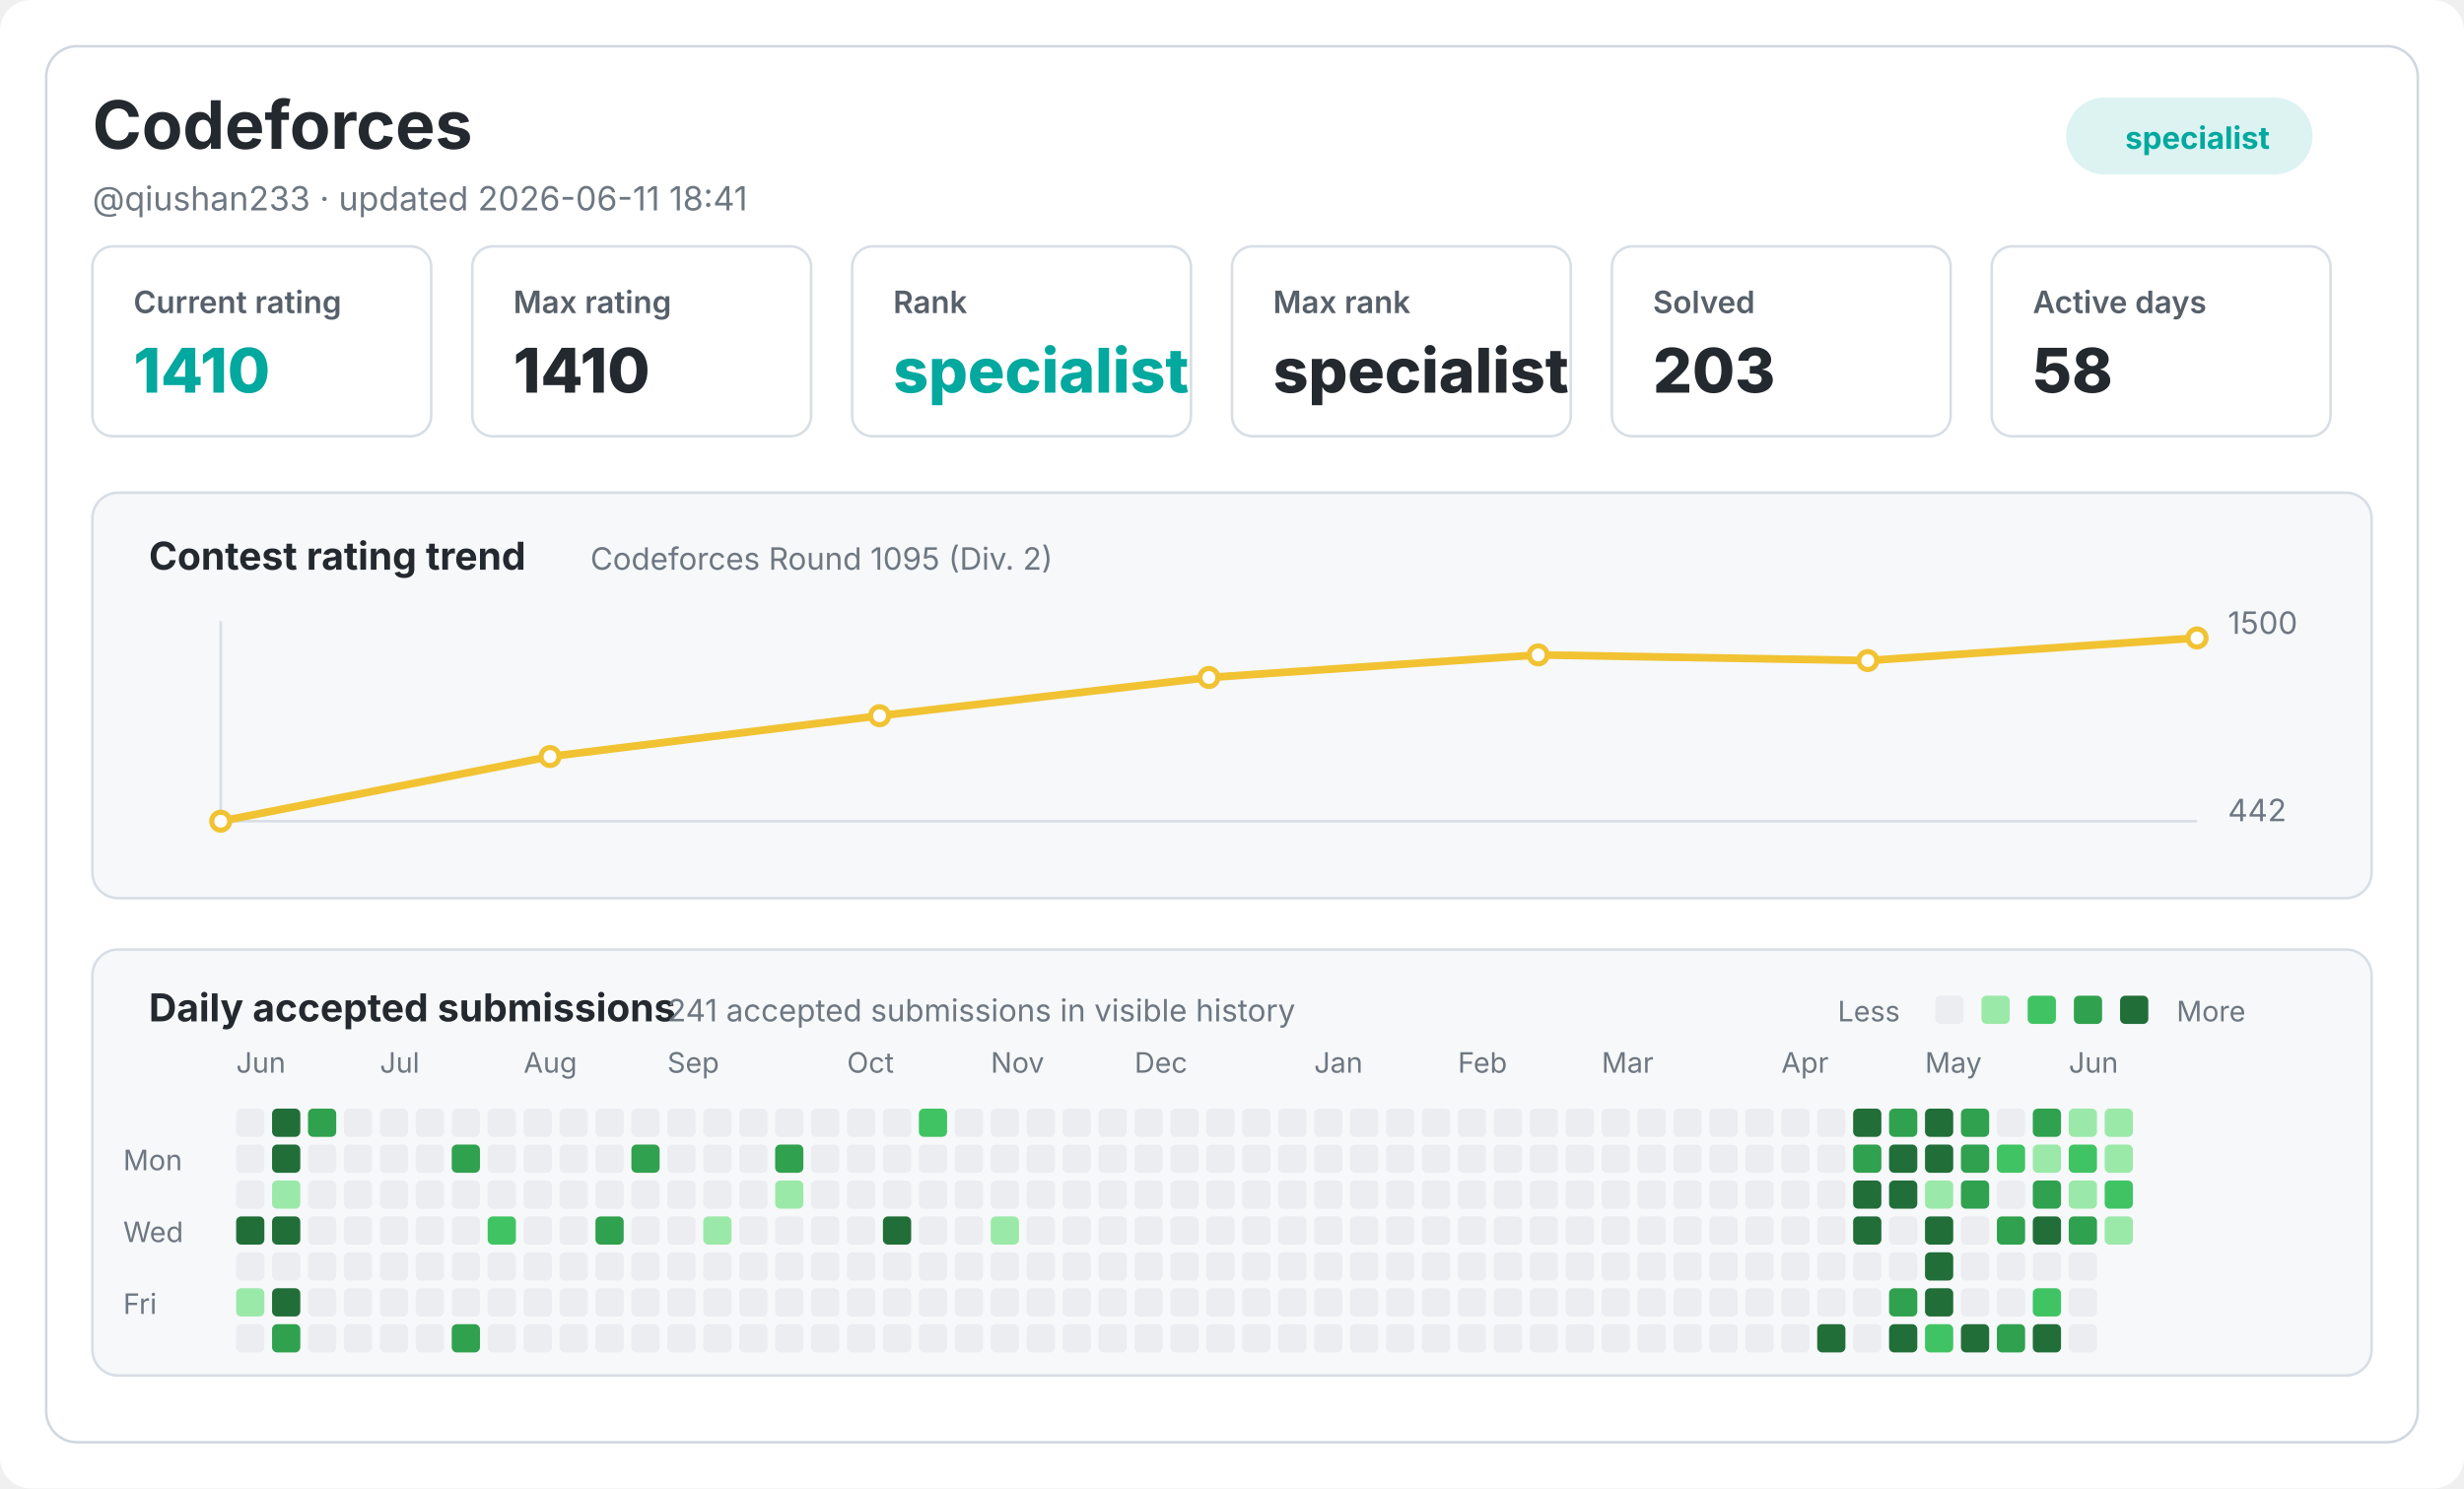
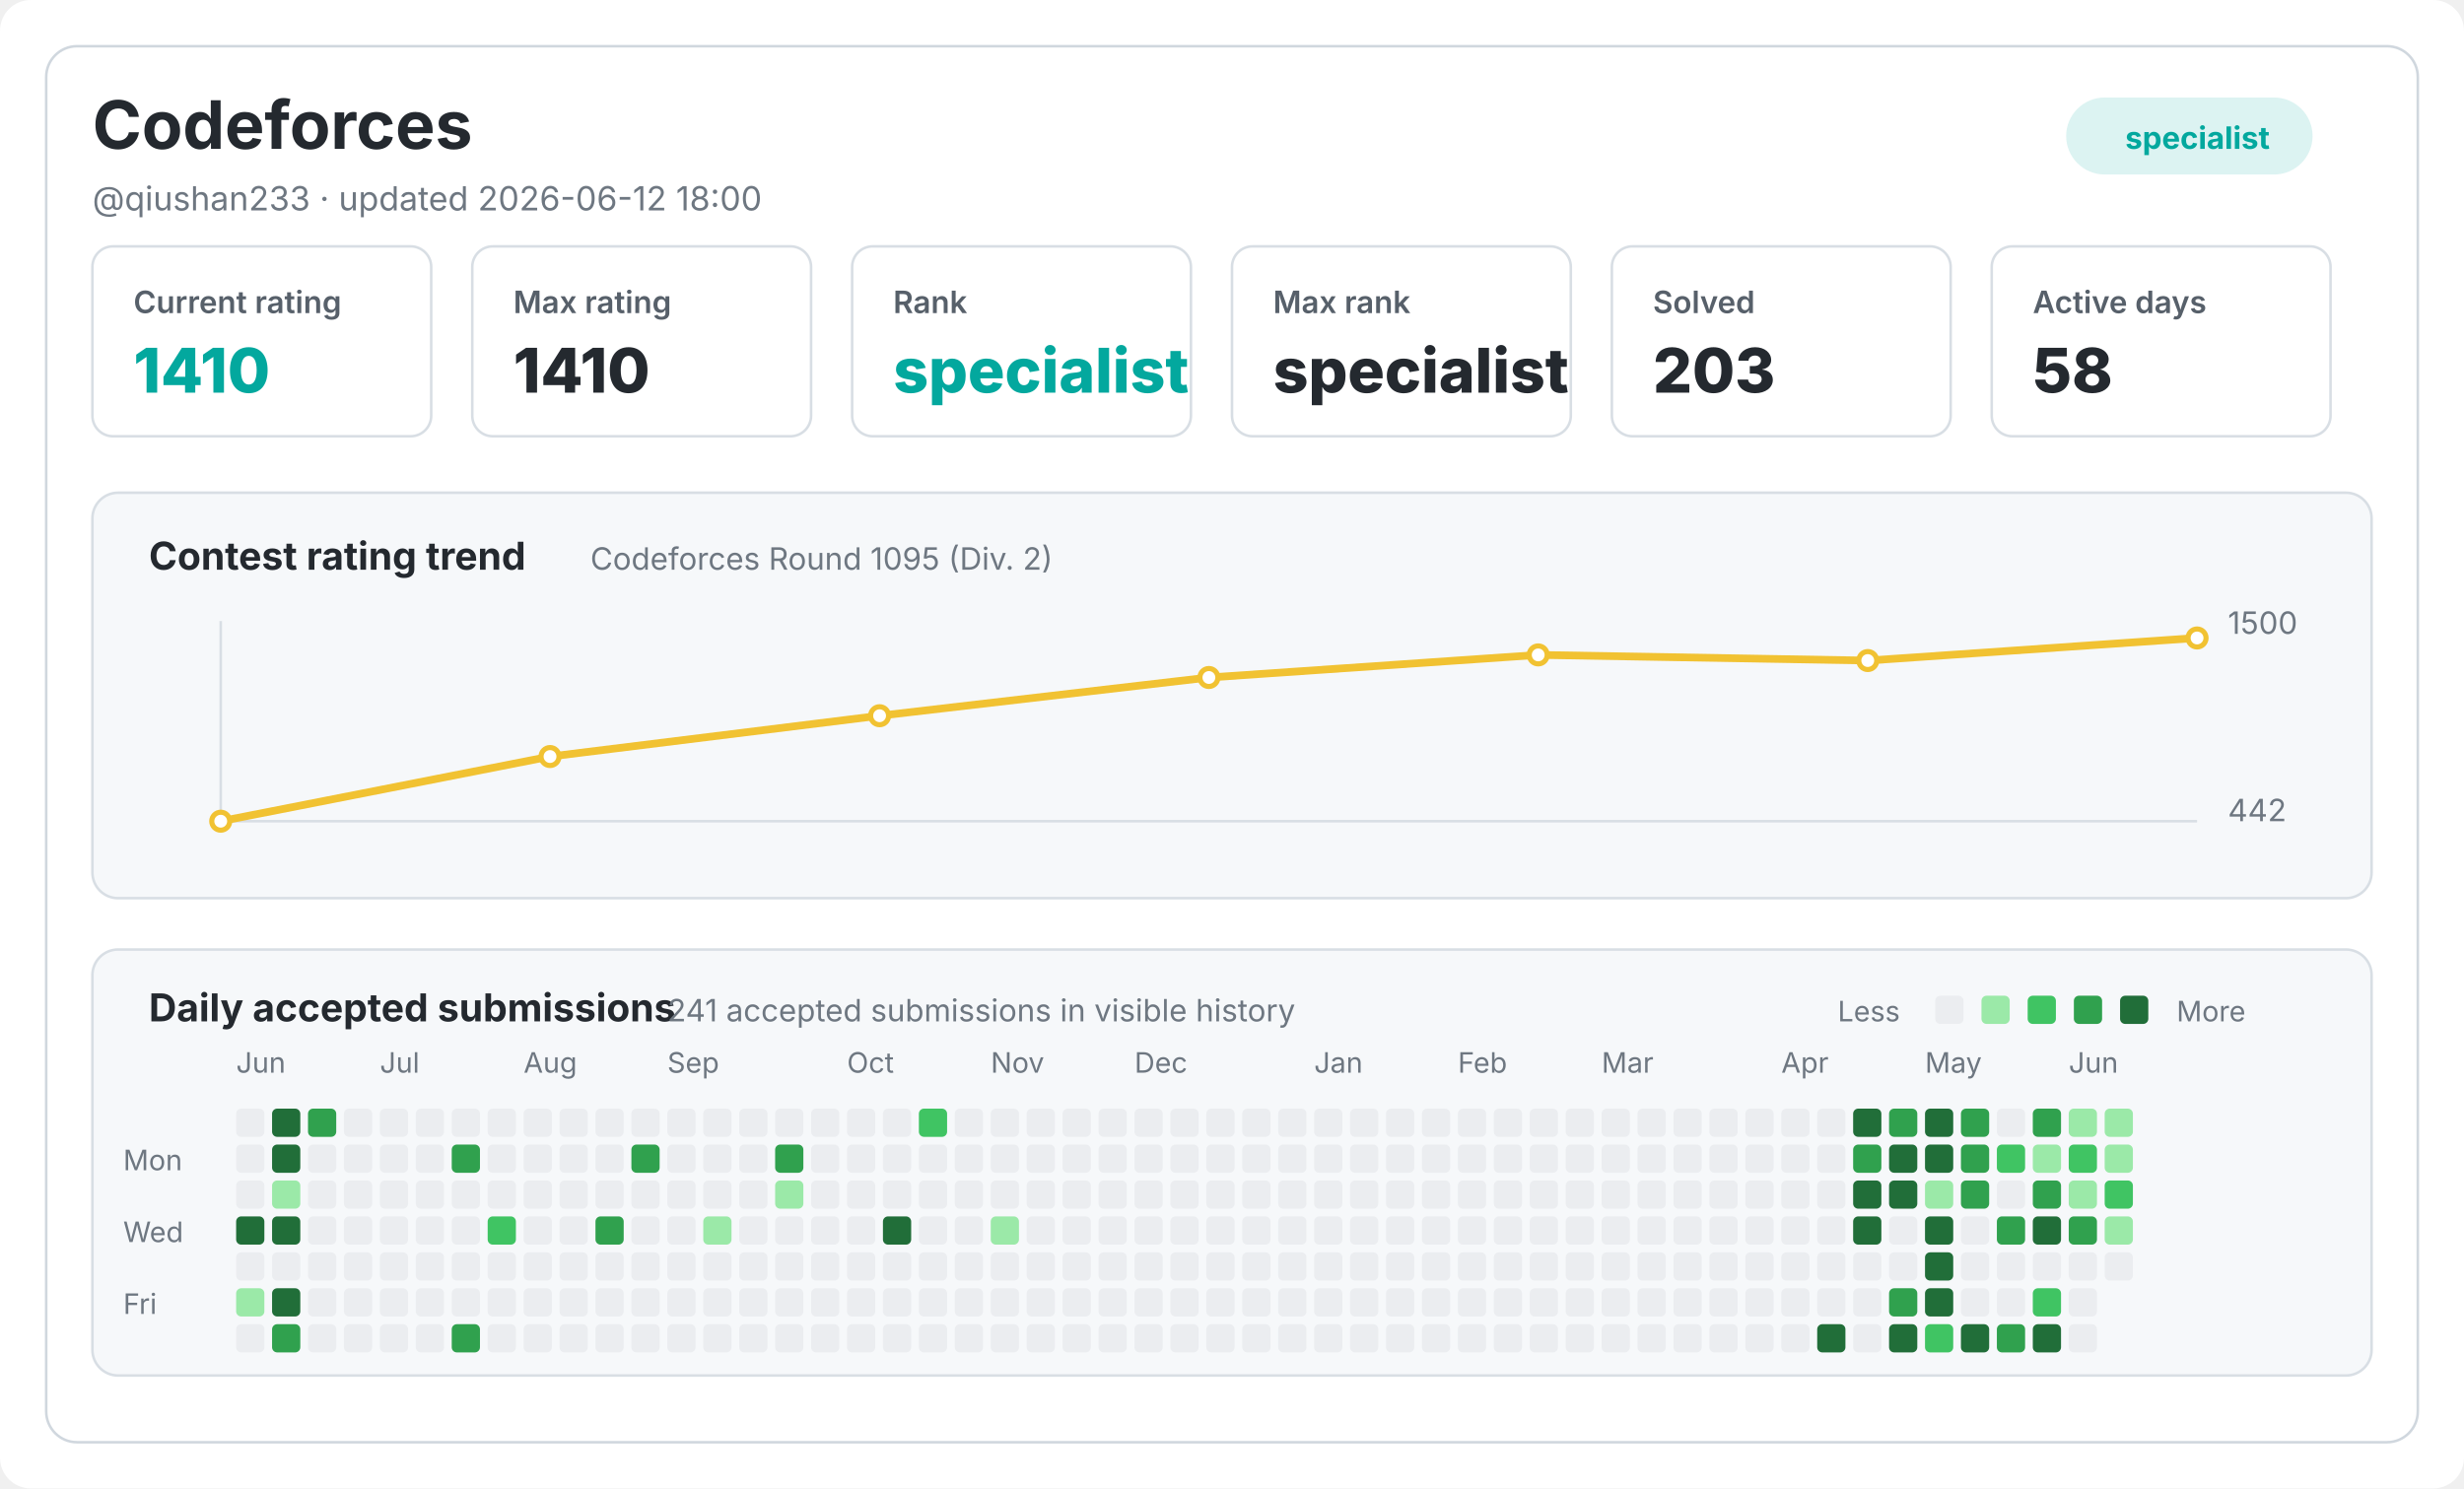
<svg xmlns="http://www.w3.org/2000/svg" width="960" height="580" viewBox="0 0 960 580" role="img" aria-label="Codeforces statistics for qiushan233">
  <style>
  .bg { fill: #ffffff; }
  .shell { fill: #ffffff; stroke: #d0d7de; }
  .soft { fill: #f6f8fa; stroke: #d8dee4; }
  .metric-card { fill: #ffffff; stroke: #d8dee4; }
  .title { font: 700 26px -apple-system,BlinkMacSystemFont,"Segoe UI",sans-serif; fill: #24292f; }
  .subtitle { font: 13px -apple-system,BlinkMacSystemFont,"Segoe UI",sans-serif; fill: #6e7781; }
  .section-title { font: 700 15px -apple-system,BlinkMacSystemFont,"Segoe UI",sans-serif; fill: #24292f; }
  .metric-label { font: 600 12px -apple-system,BlinkMacSystemFont,"Segoe UI",sans-serif; fill: #57606a; }
  .metric-value { font: 800 24px -apple-system,BlinkMacSystemFont,"Segoe UI",sans-serif; fill: #24292f; }
  .muted { font: 12px -apple-system,BlinkMacSystemFont,"Segoe UI",sans-serif; fill: #6e7781; }
  .small { font-size: 11px; }
  .rank { fill: #03a89e; }
  .grid { stroke: #d8dee4; stroke-width: 1; }
  .badge-bg { fill: #03a89e; opacity: 0.14; }
  .badge-text { font: 700 12px -apple-system,BlinkMacSystemFont,"Segoe UI",sans-serif; fill: #03a89e; }
  .heat-cell { cursor: default; transition: stroke 0.12s ease, stroke-width 0.12s ease; }
  .heat-cell:hover { stroke: #0969da; stroke-width: 1.5; }
</style>
  <rect class="bg" width="960" height="580" rx="12" />
  <rect class="shell" x="18" y="18" width="924" height="544" rx="12" />
  <text x="36" y="58" class="title">Codeforces</text>
-   <text x="36" y="82" class="subtitle">@qiushan233 · updated 2026-06-11 18:41</text>
+   <text x="36" y="82" class="subtitle">@qiushan233 · updated 2026-06-12 18:00</text>
  <rect x="805" y="38" width="96" height="30" rx="15" class="badge-bg" />
  <text x="828" y="58" class="badge-text">specialist</text>
  <rect x="36" y="96" width="132" height="74" rx="8" class="metric-card" />
  <text x="52" y="122" class="metric-label">Current rating</text>
  <text x="52" y="153" class="metric-value rank">1410</text>
  <rect x="184" y="96" width="132" height="74" rx="8" class="metric-card" />
  <text x="200" y="122" class="metric-label">Max rating</text>
  <text x="200" y="153" class="metric-value">1410</text>
  <rect x="332" y="96" width="132" height="74" rx="8" class="metric-card" />
  <text x="348" y="122" class="metric-label">Rank</text>
  <text x="348" y="153" class="metric-value rank">specialist</text>
  <rect x="480" y="96" width="132" height="74" rx="8" class="metric-card" />
  <text x="496" y="122" class="metric-label">Max rank</text>
  <text x="496" y="153" class="metric-value">specialist</text>
  <rect x="628" y="96" width="132" height="74" rx="8" class="metric-card" />
  <text x="644" y="122" class="metric-label">Solved</text>
  <text x="644" y="153" class="metric-value">203</text>
  <rect x="776" y="96" width="132" height="74" rx="8" class="metric-card" />
  <text x="792" y="122" class="metric-label">Active days</text>
  <text x="792" y="153" class="metric-value">58</text>
  <rect class="soft" x="36" y="192" width="888" height="158" rx="10" />
  <text x="58" y="222" class="section-title">Contest rating trend</text>
  <text x="230" y="222" class="muted">Codeforces Round 1095 (Div. 2)</text>
  <line x1="86" y1="320" x2="856" y2="320" class="grid" />
  <line x1="86" y1="242" x2="86" y2="320" class="grid" />
  <text x="868" y="247" class="muted">1500</text>
  <text x="868" y="320" class="muted">442</text>
  <polyline points="86.0,320.0 214.3,294.8 342.7,278.9 471.0,264.0 599.3,255.2 727.7,257.4 856.0,248.6" fill="none" stroke="#f1c232" stroke-width="3" stroke-linecap="round" stroke-linejoin="round" />
  <circle cx="86.0" cy="320.0" r="3.5" fill="#fff" stroke="#f1c232" stroke-width="2" />
  <circle cx="214.3" cy="294.8" r="3.5" fill="#fff" stroke="#f1c232" stroke-width="2" />
  <circle cx="342.7" cy="278.9" r="3.5" fill="#fff" stroke="#f1c232" stroke-width="2" />
  <circle cx="471.0" cy="264.0" r="3.5" fill="#fff" stroke="#f1c232" stroke-width="2" />
  <circle cx="599.3" cy="255.2" r="3.5" fill="#fff" stroke="#f1c232" stroke-width="2" />
  <circle cx="727.7" cy="257.4" r="3.5" fill="#fff" stroke="#f1c232" stroke-width="2" />
  <circle cx="856.0" cy="248.6" r="3.5" fill="#fff" stroke="#f1c232" stroke-width="2" />
  <rect class="soft" x="36" y="370" width="888" height="166" rx="10" />
  <text x="58" y="398" class="section-title">Daily accepted submissions</text>
  <text x="260" y="398" class="muted">241 accepted submissions in visible history</text>
  <text x="92" y="418" class="muted small">Jun</text>
  <text x="148" y="418" class="muted small">Jul</text>
  <text x="204" y="418" class="muted small">Aug</text>
  <text x="260" y="418" class="muted small">Sep</text>
  <text x="330" y="418" class="muted small">Oct</text>
  <text x="386" y="418" class="muted small">Nov</text>
  <text x="442" y="418" class="muted small">Dec</text>
  <text x="512" y="418" class="muted small">Jan</text>
  <text x="568" y="418" class="muted small">Feb</text>
  <text x="624" y="418" class="muted small">Mar</text>
  <text x="694" y="418" class="muted small">Apr</text>
  <text x="750" y="418" class="muted small">May</text>
  <text x="806" y="418" class="muted small">Jun</text>
  <text x="48" y="456" class="muted small">Mon</text>
  <text x="48" y="484" class="muted small">Wed</text>
  <text x="48" y="512" class="muted small">Fri</text>
  <rect class="heat-cell" x="92" y="432" width="11" height="11" rx="2" fill="#ebedf0" />
  <rect class="heat-cell" x="92" y="446" width="11" height="11" rx="2" fill="#ebedf0" />
  <rect class="heat-cell" x="92" y="460" width="11" height="11" rx="2" fill="#ebedf0" />
  <rect class="heat-cell" x="92" y="474" width="11" height="11" rx="2" fill="#216e39" />
  <rect class="heat-cell" x="92" y="488" width="11" height="11" rx="2" fill="#ebedf0" />
  <rect class="heat-cell" x="92" y="502" width="11" height="11" rx="2" fill="#9be9a8" />
  <rect class="heat-cell" x="92" y="516" width="11" height="11" rx="2" fill="#ebedf0" />
  <rect class="heat-cell" x="106" y="432" width="11" height="11" rx="2" fill="#216e39" />
  <rect class="heat-cell" x="106" y="446" width="11" height="11" rx="2" fill="#216e39" />
  <rect class="heat-cell" x="106" y="460" width="11" height="11" rx="2" fill="#9be9a8" />
  <rect class="heat-cell" x="106" y="474" width="11" height="11" rx="2" fill="#216e39" />
  <rect class="heat-cell" x="106" y="488" width="11" height="11" rx="2" fill="#ebedf0" />
  <rect class="heat-cell" x="106" y="502" width="11" height="11" rx="2" fill="#216e39" />
  <rect class="heat-cell" x="106" y="516" width="11" height="11" rx="2" fill="#30a14e" />
  <rect class="heat-cell" x="120" y="432" width="11" height="11" rx="2" fill="#30a14e" />
  <rect class="heat-cell" x="120" y="446" width="11" height="11" rx="2" fill="#ebedf0" />
  <rect class="heat-cell" x="120" y="460" width="11" height="11" rx="2" fill="#ebedf0" />
  <rect class="heat-cell" x="120" y="474" width="11" height="11" rx="2" fill="#ebedf0" />
  <rect class="heat-cell" x="120" y="488" width="11" height="11" rx="2" fill="#ebedf0" />
  <rect class="heat-cell" x="120" y="502" width="11" height="11" rx="2" fill="#ebedf0" />
  <rect class="heat-cell" x="120" y="516" width="11" height="11" rx="2" fill="#ebedf0" />
  <rect class="heat-cell" x="134" y="432" width="11" height="11" rx="2" fill="#ebedf0" />
  <rect class="heat-cell" x="134" y="446" width="11" height="11" rx="2" fill="#ebedf0" />
  <rect class="heat-cell" x="134" y="460" width="11" height="11" rx="2" fill="#ebedf0" />
  <rect class="heat-cell" x="134" y="474" width="11" height="11" rx="2" fill="#ebedf0" />
  <rect class="heat-cell" x="134" y="488" width="11" height="11" rx="2" fill="#ebedf0" />
  <rect class="heat-cell" x="134" y="502" width="11" height="11" rx="2" fill="#ebedf0" />
  <rect class="heat-cell" x="134" y="516" width="11" height="11" rx="2" fill="#ebedf0" />
  <rect class="heat-cell" x="148" y="432" width="11" height="11" rx="2" fill="#ebedf0" />
  <rect class="heat-cell" x="148" y="446" width="11" height="11" rx="2" fill="#ebedf0" />
  <rect class="heat-cell" x="148" y="460" width="11" height="11" rx="2" fill="#ebedf0" />
  <rect class="heat-cell" x="148" y="474" width="11" height="11" rx="2" fill="#ebedf0" />
  <rect class="heat-cell" x="148" y="488" width="11" height="11" rx="2" fill="#ebedf0" />
  <rect class="heat-cell" x="148" y="502" width="11" height="11" rx="2" fill="#ebedf0" />
  <rect class="heat-cell" x="148" y="516" width="11" height="11" rx="2" fill="#ebedf0" />
  <rect class="heat-cell" x="162" y="432" width="11" height="11" rx="2" fill="#ebedf0" />
  <rect class="heat-cell" x="162" y="446" width="11" height="11" rx="2" fill="#ebedf0" />
  <rect class="heat-cell" x="162" y="460" width="11" height="11" rx="2" fill="#ebedf0" />
  <rect class="heat-cell" x="162" y="474" width="11" height="11" rx="2" fill="#ebedf0" />
  <rect class="heat-cell" x="162" y="488" width="11" height="11" rx="2" fill="#ebedf0" />
  <rect class="heat-cell" x="162" y="502" width="11" height="11" rx="2" fill="#ebedf0" />
  <rect class="heat-cell" x="162" y="516" width="11" height="11" rx="2" fill="#ebedf0" />
  <rect class="heat-cell" x="176" y="432" width="11" height="11" rx="2" fill="#ebedf0" />
  <rect class="heat-cell" x="176" y="446" width="11" height="11" rx="2" fill="#30a14e" />
  <rect class="heat-cell" x="176" y="460" width="11" height="11" rx="2" fill="#ebedf0" />
  <rect class="heat-cell" x="176" y="474" width="11" height="11" rx="2" fill="#ebedf0" />
  <rect class="heat-cell" x="176" y="488" width="11" height="11" rx="2" fill="#ebedf0" />
  <rect class="heat-cell" x="176" y="502" width="11" height="11" rx="2" fill="#ebedf0" />
  <rect class="heat-cell" x="176" y="516" width="11" height="11" rx="2" fill="#30a14e" />
  <rect class="heat-cell" x="190" y="432" width="11" height="11" rx="2" fill="#ebedf0" />
  <rect class="heat-cell" x="190" y="446" width="11" height="11" rx="2" fill="#ebedf0" />
  <rect class="heat-cell" x="190" y="460" width="11" height="11" rx="2" fill="#ebedf0" />
  <rect class="heat-cell" x="190" y="474" width="11" height="11" rx="2" fill="#40c463" />
  <rect class="heat-cell" x="190" y="488" width="11" height="11" rx="2" fill="#ebedf0" />
  <rect class="heat-cell" x="190" y="502" width="11" height="11" rx="2" fill="#ebedf0" />
  <rect class="heat-cell" x="190" y="516" width="11" height="11" rx="2" fill="#ebedf0" />
  <rect class="heat-cell" x="204" y="432" width="11" height="11" rx="2" fill="#ebedf0" />
  <rect class="heat-cell" x="204" y="446" width="11" height="11" rx="2" fill="#ebedf0" />
  <rect class="heat-cell" x="204" y="460" width="11" height="11" rx="2" fill="#ebedf0" />
  <rect class="heat-cell" x="204" y="474" width="11" height="11" rx="2" fill="#ebedf0" />
  <rect class="heat-cell" x="204" y="488" width="11" height="11" rx="2" fill="#ebedf0" />
  <rect class="heat-cell" x="204" y="502" width="11" height="11" rx="2" fill="#ebedf0" />
  <rect class="heat-cell" x="204" y="516" width="11" height="11" rx="2" fill="#ebedf0" />
  <rect class="heat-cell" x="218" y="432" width="11" height="11" rx="2" fill="#ebedf0" />
  <rect class="heat-cell" x="218" y="446" width="11" height="11" rx="2" fill="#ebedf0" />
  <rect class="heat-cell" x="218" y="460" width="11" height="11" rx="2" fill="#ebedf0" />
  <rect class="heat-cell" x="218" y="474" width="11" height="11" rx="2" fill="#ebedf0" />
  <rect class="heat-cell" x="218" y="488" width="11" height="11" rx="2" fill="#ebedf0" />
  <rect class="heat-cell" x="218" y="502" width="11" height="11" rx="2" fill="#ebedf0" />
  <rect class="heat-cell" x="218" y="516" width="11" height="11" rx="2" fill="#ebedf0" />
  <rect class="heat-cell" x="232" y="432" width="11" height="11" rx="2" fill="#ebedf0" />
  <rect class="heat-cell" x="232" y="446" width="11" height="11" rx="2" fill="#ebedf0" />
  <rect class="heat-cell" x="232" y="460" width="11" height="11" rx="2" fill="#ebedf0" />
  <rect class="heat-cell" x="232" y="474" width="11" height="11" rx="2" fill="#30a14e" />
  <rect class="heat-cell" x="232" y="488" width="11" height="11" rx="2" fill="#ebedf0" />
  <rect class="heat-cell" x="232" y="502" width="11" height="11" rx="2" fill="#ebedf0" />
  <rect class="heat-cell" x="232" y="516" width="11" height="11" rx="2" fill="#ebedf0" />
  <rect class="heat-cell" x="246" y="432" width="11" height="11" rx="2" fill="#ebedf0" />
  <rect class="heat-cell" x="246" y="446" width="11" height="11" rx="2" fill="#30a14e" />
  <rect class="heat-cell" x="246" y="460" width="11" height="11" rx="2" fill="#ebedf0" />
  <rect class="heat-cell" x="246" y="474" width="11" height="11" rx="2" fill="#ebedf0" />
  <rect class="heat-cell" x="246" y="488" width="11" height="11" rx="2" fill="#ebedf0" />
  <rect class="heat-cell" x="246" y="502" width="11" height="11" rx="2" fill="#ebedf0" />
  <rect class="heat-cell" x="246" y="516" width="11" height="11" rx="2" fill="#ebedf0" />
  <rect class="heat-cell" x="260" y="432" width="11" height="11" rx="2" fill="#ebedf0" />
  <rect class="heat-cell" x="260" y="446" width="11" height="11" rx="2" fill="#ebedf0" />
  <rect class="heat-cell" x="260" y="460" width="11" height="11" rx="2" fill="#ebedf0" />
  <rect class="heat-cell" x="260" y="474" width="11" height="11" rx="2" fill="#ebedf0" />
  <rect class="heat-cell" x="260" y="488" width="11" height="11" rx="2" fill="#ebedf0" />
  <rect class="heat-cell" x="260" y="502" width="11" height="11" rx="2" fill="#ebedf0" />
  <rect class="heat-cell" x="260" y="516" width="11" height="11" rx="2" fill="#ebedf0" />
  <rect class="heat-cell" x="274" y="432" width="11" height="11" rx="2" fill="#ebedf0" />
  <rect class="heat-cell" x="274" y="446" width="11" height="11" rx="2" fill="#ebedf0" />
  <rect class="heat-cell" x="274" y="460" width="11" height="11" rx="2" fill="#ebedf0" />
  <rect class="heat-cell" x="274" y="474" width="11" height="11" rx="2" fill="#9be9a8" />
  <rect class="heat-cell" x="274" y="488" width="11" height="11" rx="2" fill="#ebedf0" />
  <rect class="heat-cell" x="274" y="502" width="11" height="11" rx="2" fill="#ebedf0" />
  <rect class="heat-cell" x="274" y="516" width="11" height="11" rx="2" fill="#ebedf0" />
  <rect class="heat-cell" x="288" y="432" width="11" height="11" rx="2" fill="#ebedf0" />
  <rect class="heat-cell" x="288" y="446" width="11" height="11" rx="2" fill="#ebedf0" />
  <rect class="heat-cell" x="288" y="460" width="11" height="11" rx="2" fill="#ebedf0" />
  <rect class="heat-cell" x="288" y="474" width="11" height="11" rx="2" fill="#ebedf0" />
  <rect class="heat-cell" x="288" y="488" width="11" height="11" rx="2" fill="#ebedf0" />
  <rect class="heat-cell" x="288" y="502" width="11" height="11" rx="2" fill="#ebedf0" />
  <rect class="heat-cell" x="288" y="516" width="11" height="11" rx="2" fill="#ebedf0" />
  <rect class="heat-cell" x="302" y="432" width="11" height="11" rx="2" fill="#ebedf0" />
  <rect class="heat-cell" x="302" y="446" width="11" height="11" rx="2" fill="#30a14e" />
  <rect class="heat-cell" x="302" y="460" width="11" height="11" rx="2" fill="#9be9a8" />
  <rect class="heat-cell" x="302" y="474" width="11" height="11" rx="2" fill="#ebedf0" />
  <rect class="heat-cell" x="302" y="488" width="11" height="11" rx="2" fill="#ebedf0" />
  <rect class="heat-cell" x="302" y="502" width="11" height="11" rx="2" fill="#ebedf0" />
  <rect class="heat-cell" x="302" y="516" width="11" height="11" rx="2" fill="#ebedf0" />
  <rect class="heat-cell" x="316" y="432" width="11" height="11" rx="2" fill="#ebedf0" />
  <rect class="heat-cell" x="316" y="446" width="11" height="11" rx="2" fill="#ebedf0" />
  <rect class="heat-cell" x="316" y="460" width="11" height="11" rx="2" fill="#ebedf0" />
  <rect class="heat-cell" x="316" y="474" width="11" height="11" rx="2" fill="#ebedf0" />
  <rect class="heat-cell" x="316" y="488" width="11" height="11" rx="2" fill="#ebedf0" />
  <rect class="heat-cell" x="316" y="502" width="11" height="11" rx="2" fill="#ebedf0" />
  <rect class="heat-cell" x="316" y="516" width="11" height="11" rx="2" fill="#ebedf0" />
  <rect class="heat-cell" x="330" y="432" width="11" height="11" rx="2" fill="#ebedf0" />
  <rect class="heat-cell" x="330" y="446" width="11" height="11" rx="2" fill="#ebedf0" />
  <rect class="heat-cell" x="330" y="460" width="11" height="11" rx="2" fill="#ebedf0" />
  <rect class="heat-cell" x="330" y="474" width="11" height="11" rx="2" fill="#ebedf0" />
  <rect class="heat-cell" x="330" y="488" width="11" height="11" rx="2" fill="#ebedf0" />
  <rect class="heat-cell" x="330" y="502" width="11" height="11" rx="2" fill="#ebedf0" />
  <rect class="heat-cell" x="330" y="516" width="11" height="11" rx="2" fill="#ebedf0" />
  <rect class="heat-cell" x="344" y="432" width="11" height="11" rx="2" fill="#ebedf0" />
  <rect class="heat-cell" x="344" y="446" width="11" height="11" rx="2" fill="#ebedf0" />
  <rect class="heat-cell" x="344" y="460" width="11" height="11" rx="2" fill="#ebedf0" />
  <rect class="heat-cell" x="344" y="474" width="11" height="11" rx="2" fill="#216e39" />
  <rect class="heat-cell" x="344" y="488" width="11" height="11" rx="2" fill="#ebedf0" />
  <rect class="heat-cell" x="344" y="502" width="11" height="11" rx="2" fill="#ebedf0" />
  <rect class="heat-cell" x="344" y="516" width="11" height="11" rx="2" fill="#ebedf0" />
  <rect class="heat-cell" x="358" y="432" width="11" height="11" rx="2" fill="#40c463" />
  <rect class="heat-cell" x="358" y="446" width="11" height="11" rx="2" fill="#ebedf0" />
  <rect class="heat-cell" x="358" y="460" width="11" height="11" rx="2" fill="#ebedf0" />
  <rect class="heat-cell" x="358" y="474" width="11" height="11" rx="2" fill="#ebedf0" />
  <rect class="heat-cell" x="358" y="488" width="11" height="11" rx="2" fill="#ebedf0" />
  <rect class="heat-cell" x="358" y="502" width="11" height="11" rx="2" fill="#ebedf0" />
  <rect class="heat-cell" x="358" y="516" width="11" height="11" rx="2" fill="#ebedf0" />
  <rect class="heat-cell" x="372" y="432" width="11" height="11" rx="2" fill="#ebedf0" />
  <rect class="heat-cell" x="372" y="446" width="11" height="11" rx="2" fill="#ebedf0" />
  <rect class="heat-cell" x="372" y="460" width="11" height="11" rx="2" fill="#ebedf0" />
  <rect class="heat-cell" x="372" y="474" width="11" height="11" rx="2" fill="#ebedf0" />
  <rect class="heat-cell" x="372" y="488" width="11" height="11" rx="2" fill="#ebedf0" />
  <rect class="heat-cell" x="372" y="502" width="11" height="11" rx="2" fill="#ebedf0" />
  <rect class="heat-cell" x="372" y="516" width="11" height="11" rx="2" fill="#ebedf0" />
  <rect class="heat-cell" x="386" y="432" width="11" height="11" rx="2" fill="#ebedf0" />
  <rect class="heat-cell" x="386" y="446" width="11" height="11" rx="2" fill="#ebedf0" />
  <rect class="heat-cell" x="386" y="460" width="11" height="11" rx="2" fill="#ebedf0" />
  <rect class="heat-cell" x="386" y="474" width="11" height="11" rx="2" fill="#9be9a8" />
  <rect class="heat-cell" x="386" y="488" width="11" height="11" rx="2" fill="#ebedf0" />
  <rect class="heat-cell" x="386" y="502" width="11" height="11" rx="2" fill="#ebedf0" />
  <rect class="heat-cell" x="386" y="516" width="11" height="11" rx="2" fill="#ebedf0" />
  <rect class="heat-cell" x="400" y="432" width="11" height="11" rx="2" fill="#ebedf0" />
  <rect class="heat-cell" x="400" y="446" width="11" height="11" rx="2" fill="#ebedf0" />
  <rect class="heat-cell" x="400" y="460" width="11" height="11" rx="2" fill="#ebedf0" />
  <rect class="heat-cell" x="400" y="474" width="11" height="11" rx="2" fill="#ebedf0" />
  <rect class="heat-cell" x="400" y="488" width="11" height="11" rx="2" fill="#ebedf0" />
  <rect class="heat-cell" x="400" y="502" width="11" height="11" rx="2" fill="#ebedf0" />
  <rect class="heat-cell" x="400" y="516" width="11" height="11" rx="2" fill="#ebedf0" />
  <rect class="heat-cell" x="414" y="432" width="11" height="11" rx="2" fill="#ebedf0" />
  <rect class="heat-cell" x="414" y="446" width="11" height="11" rx="2" fill="#ebedf0" />
  <rect class="heat-cell" x="414" y="460" width="11" height="11" rx="2" fill="#ebedf0" />
  <rect class="heat-cell" x="414" y="474" width="11" height="11" rx="2" fill="#ebedf0" />
  <rect class="heat-cell" x="414" y="488" width="11" height="11" rx="2" fill="#ebedf0" />
  <rect class="heat-cell" x="414" y="502" width="11" height="11" rx="2" fill="#ebedf0" />
  <rect class="heat-cell" x="414" y="516" width="11" height="11" rx="2" fill="#ebedf0" />
  <rect class="heat-cell" x="428" y="432" width="11" height="11" rx="2" fill="#ebedf0" />
  <rect class="heat-cell" x="428" y="446" width="11" height="11" rx="2" fill="#ebedf0" />
  <rect class="heat-cell" x="428" y="460" width="11" height="11" rx="2" fill="#ebedf0" />
  <rect class="heat-cell" x="428" y="474" width="11" height="11" rx="2" fill="#ebedf0" />
  <rect class="heat-cell" x="428" y="488" width="11" height="11" rx="2" fill="#ebedf0" />
  <rect class="heat-cell" x="428" y="502" width="11" height="11" rx="2" fill="#ebedf0" />
  <rect class="heat-cell" x="428" y="516" width="11" height="11" rx="2" fill="#ebedf0" />
  <rect class="heat-cell" x="442" y="432" width="11" height="11" rx="2" fill="#ebedf0" />
  <rect class="heat-cell" x="442" y="446" width="11" height="11" rx="2" fill="#ebedf0" />
  <rect class="heat-cell" x="442" y="460" width="11" height="11" rx="2" fill="#ebedf0" />
  <rect class="heat-cell" x="442" y="474" width="11" height="11" rx="2" fill="#ebedf0" />
  <rect class="heat-cell" x="442" y="488" width="11" height="11" rx="2" fill="#ebedf0" />
  <rect class="heat-cell" x="442" y="502" width="11" height="11" rx="2" fill="#ebedf0" />
  <rect class="heat-cell" x="442" y="516" width="11" height="11" rx="2" fill="#ebedf0" />
  <rect class="heat-cell" x="456" y="432" width="11" height="11" rx="2" fill="#ebedf0" />
  <rect class="heat-cell" x="456" y="446" width="11" height="11" rx="2" fill="#ebedf0" />
  <rect class="heat-cell" x="456" y="460" width="11" height="11" rx="2" fill="#ebedf0" />
  <rect class="heat-cell" x="456" y="474" width="11" height="11" rx="2" fill="#ebedf0" />
  <rect class="heat-cell" x="456" y="488" width="11" height="11" rx="2" fill="#ebedf0" />
  <rect class="heat-cell" x="456" y="502" width="11" height="11" rx="2" fill="#ebedf0" />
  <rect class="heat-cell" x="456" y="516" width="11" height="11" rx="2" fill="#ebedf0" />
  <rect class="heat-cell" x="470" y="432" width="11" height="11" rx="2" fill="#ebedf0" />
  <rect class="heat-cell" x="470" y="446" width="11" height="11" rx="2" fill="#ebedf0" />
  <rect class="heat-cell" x="470" y="460" width="11" height="11" rx="2" fill="#ebedf0" />
  <rect class="heat-cell" x="470" y="474" width="11" height="11" rx="2" fill="#ebedf0" />
  <rect class="heat-cell" x="470" y="488" width="11" height="11" rx="2" fill="#ebedf0" />
  <rect class="heat-cell" x="470" y="502" width="11" height="11" rx="2" fill="#ebedf0" />
  <rect class="heat-cell" x="470" y="516" width="11" height="11" rx="2" fill="#ebedf0" />
  <rect class="heat-cell" x="484" y="432" width="11" height="11" rx="2" fill="#ebedf0" />
  <rect class="heat-cell" x="484" y="446" width="11" height="11" rx="2" fill="#ebedf0" />
  <rect class="heat-cell" x="484" y="460" width="11" height="11" rx="2" fill="#ebedf0" />
  <rect class="heat-cell" x="484" y="474" width="11" height="11" rx="2" fill="#ebedf0" />
  <rect class="heat-cell" x="484" y="488" width="11" height="11" rx="2" fill="#ebedf0" />
  <rect class="heat-cell" x="484" y="502" width="11" height="11" rx="2" fill="#ebedf0" />
  <rect class="heat-cell" x="484" y="516" width="11" height="11" rx="2" fill="#ebedf0" />
  <rect class="heat-cell" x="498" y="432" width="11" height="11" rx="2" fill="#ebedf0" />
  <rect class="heat-cell" x="498" y="446" width="11" height="11" rx="2" fill="#ebedf0" />
  <rect class="heat-cell" x="498" y="460" width="11" height="11" rx="2" fill="#ebedf0" />
  <rect class="heat-cell" x="498" y="474" width="11" height="11" rx="2" fill="#ebedf0" />
  <rect class="heat-cell" x="498" y="488" width="11" height="11" rx="2" fill="#ebedf0" />
  <rect class="heat-cell" x="498" y="502" width="11" height="11" rx="2" fill="#ebedf0" />
  <rect class="heat-cell" x="498" y="516" width="11" height="11" rx="2" fill="#ebedf0" />
  <rect class="heat-cell" x="512" y="432" width="11" height="11" rx="2" fill="#ebedf0" />
  <rect class="heat-cell" x="512" y="446" width="11" height="11" rx="2" fill="#ebedf0" />
  <rect class="heat-cell" x="512" y="460" width="11" height="11" rx="2" fill="#ebedf0" />
  <rect class="heat-cell" x="512" y="474" width="11" height="11" rx="2" fill="#ebedf0" />
  <rect class="heat-cell" x="512" y="488" width="11" height="11" rx="2" fill="#ebedf0" />
  <rect class="heat-cell" x="512" y="502" width="11" height="11" rx="2" fill="#ebedf0" />
  <rect class="heat-cell" x="512" y="516" width="11" height="11" rx="2" fill="#ebedf0" />
  <rect class="heat-cell" x="526" y="432" width="11" height="11" rx="2" fill="#ebedf0" />
  <rect class="heat-cell" x="526" y="446" width="11" height="11" rx="2" fill="#ebedf0" />
  <rect class="heat-cell" x="526" y="460" width="11" height="11" rx="2" fill="#ebedf0" />
  <rect class="heat-cell" x="526" y="474" width="11" height="11" rx="2" fill="#ebedf0" />
  <rect class="heat-cell" x="526" y="488" width="11" height="11" rx="2" fill="#ebedf0" />
  <rect class="heat-cell" x="526" y="502" width="11" height="11" rx="2" fill="#ebedf0" />
  <rect class="heat-cell" x="526" y="516" width="11" height="11" rx="2" fill="#ebedf0" />
  <rect class="heat-cell" x="540" y="432" width="11" height="11" rx="2" fill="#ebedf0" />
  <rect class="heat-cell" x="540" y="446" width="11" height="11" rx="2" fill="#ebedf0" />
  <rect class="heat-cell" x="540" y="460" width="11" height="11" rx="2" fill="#ebedf0" />
  <rect class="heat-cell" x="540" y="474" width="11" height="11" rx="2" fill="#ebedf0" />
  <rect class="heat-cell" x="540" y="488" width="11" height="11" rx="2" fill="#ebedf0" />
  <rect class="heat-cell" x="540" y="502" width="11" height="11" rx="2" fill="#ebedf0" />
  <rect class="heat-cell" x="540" y="516" width="11" height="11" rx="2" fill="#ebedf0" />
  <rect class="heat-cell" x="554" y="432" width="11" height="11" rx="2" fill="#ebedf0" />
  <rect class="heat-cell" x="554" y="446" width="11" height="11" rx="2" fill="#ebedf0" />
  <rect class="heat-cell" x="554" y="460" width="11" height="11" rx="2" fill="#ebedf0" />
  <rect class="heat-cell" x="554" y="474" width="11" height="11" rx="2" fill="#ebedf0" />
  <rect class="heat-cell" x="554" y="488" width="11" height="11" rx="2" fill="#ebedf0" />
  <rect class="heat-cell" x="554" y="502" width="11" height="11" rx="2" fill="#ebedf0" />
  <rect class="heat-cell" x="554" y="516" width="11" height="11" rx="2" fill="#ebedf0" />
  <rect class="heat-cell" x="568" y="432" width="11" height="11" rx="2" fill="#ebedf0" />
  <rect class="heat-cell" x="568" y="446" width="11" height="11" rx="2" fill="#ebedf0" />
  <rect class="heat-cell" x="568" y="460" width="11" height="11" rx="2" fill="#ebedf0" />
  <rect class="heat-cell" x="568" y="474" width="11" height="11" rx="2" fill="#ebedf0" />
  <rect class="heat-cell" x="568" y="488" width="11" height="11" rx="2" fill="#ebedf0" />
  <rect class="heat-cell" x="568" y="502" width="11" height="11" rx="2" fill="#ebedf0" />
  <rect class="heat-cell" x="568" y="516" width="11" height="11" rx="2" fill="#ebedf0" />
  <rect class="heat-cell" x="582" y="432" width="11" height="11" rx="2" fill="#ebedf0" />
  <rect class="heat-cell" x="582" y="446" width="11" height="11" rx="2" fill="#ebedf0" />
  <rect class="heat-cell" x="582" y="460" width="11" height="11" rx="2" fill="#ebedf0" />
  <rect class="heat-cell" x="582" y="474" width="11" height="11" rx="2" fill="#ebedf0" />
  <rect class="heat-cell" x="582" y="488" width="11" height="11" rx="2" fill="#ebedf0" />
  <rect class="heat-cell" x="582" y="502" width="11" height="11" rx="2" fill="#ebedf0" />
  <rect class="heat-cell" x="582" y="516" width="11" height="11" rx="2" fill="#ebedf0" />
  <rect class="heat-cell" x="596" y="432" width="11" height="11" rx="2" fill="#ebedf0" />
  <rect class="heat-cell" x="596" y="446" width="11" height="11" rx="2" fill="#ebedf0" />
  <rect class="heat-cell" x="596" y="460" width="11" height="11" rx="2" fill="#ebedf0" />
  <rect class="heat-cell" x="596" y="474" width="11" height="11" rx="2" fill="#ebedf0" />
  <rect class="heat-cell" x="596" y="488" width="11" height="11" rx="2" fill="#ebedf0" />
  <rect class="heat-cell" x="596" y="502" width="11" height="11" rx="2" fill="#ebedf0" />
  <rect class="heat-cell" x="596" y="516" width="11" height="11" rx="2" fill="#ebedf0" />
  <rect class="heat-cell" x="610" y="432" width="11" height="11" rx="2" fill="#ebedf0" />
  <rect class="heat-cell" x="610" y="446" width="11" height="11" rx="2" fill="#ebedf0" />
  <rect class="heat-cell" x="610" y="460" width="11" height="11" rx="2" fill="#ebedf0" />
  <rect class="heat-cell" x="610" y="474" width="11" height="11" rx="2" fill="#ebedf0" />
  <rect class="heat-cell" x="610" y="488" width="11" height="11" rx="2" fill="#ebedf0" />
  <rect class="heat-cell" x="610" y="502" width="11" height="11" rx="2" fill="#ebedf0" />
  <rect class="heat-cell" x="610" y="516" width="11" height="11" rx="2" fill="#ebedf0" />
  <rect class="heat-cell" x="624" y="432" width="11" height="11" rx="2" fill="#ebedf0" />
  <rect class="heat-cell" x="624" y="446" width="11" height="11" rx="2" fill="#ebedf0" />
  <rect class="heat-cell" x="624" y="460" width="11" height="11" rx="2" fill="#ebedf0" />
  <rect class="heat-cell" x="624" y="474" width="11" height="11" rx="2" fill="#ebedf0" />
  <rect class="heat-cell" x="624" y="488" width="11" height="11" rx="2" fill="#ebedf0" />
  <rect class="heat-cell" x="624" y="502" width="11" height="11" rx="2" fill="#ebedf0" />
  <rect class="heat-cell" x="624" y="516" width="11" height="11" rx="2" fill="#ebedf0" />
  <rect class="heat-cell" x="638" y="432" width="11" height="11" rx="2" fill="#ebedf0" />
  <rect class="heat-cell" x="638" y="446" width="11" height="11" rx="2" fill="#ebedf0" />
  <rect class="heat-cell" x="638" y="460" width="11" height="11" rx="2" fill="#ebedf0" />
  <rect class="heat-cell" x="638" y="474" width="11" height="11" rx="2" fill="#ebedf0" />
  <rect class="heat-cell" x="638" y="488" width="11" height="11" rx="2" fill="#ebedf0" />
  <rect class="heat-cell" x="638" y="502" width="11" height="11" rx="2" fill="#ebedf0" />
  <rect class="heat-cell" x="638" y="516" width="11" height="11" rx="2" fill="#ebedf0" />
  <rect class="heat-cell" x="652" y="432" width="11" height="11" rx="2" fill="#ebedf0" />
  <rect class="heat-cell" x="652" y="446" width="11" height="11" rx="2" fill="#ebedf0" />
  <rect class="heat-cell" x="652" y="460" width="11" height="11" rx="2" fill="#ebedf0" />
  <rect class="heat-cell" x="652" y="474" width="11" height="11" rx="2" fill="#ebedf0" />
  <rect class="heat-cell" x="652" y="488" width="11" height="11" rx="2" fill="#ebedf0" />
  <rect class="heat-cell" x="652" y="502" width="11" height="11" rx="2" fill="#ebedf0" />
  <rect class="heat-cell" x="652" y="516" width="11" height="11" rx="2" fill="#ebedf0" />
  <rect class="heat-cell" x="666" y="432" width="11" height="11" rx="2" fill="#ebedf0" />
  <rect class="heat-cell" x="666" y="446" width="11" height="11" rx="2" fill="#ebedf0" />
  <rect class="heat-cell" x="666" y="460" width="11" height="11" rx="2" fill="#ebedf0" />
  <rect class="heat-cell" x="666" y="474" width="11" height="11" rx="2" fill="#ebedf0" />
  <rect class="heat-cell" x="666" y="488" width="11" height="11" rx="2" fill="#ebedf0" />
  <rect class="heat-cell" x="666" y="502" width="11" height="11" rx="2" fill="#ebedf0" />
  <rect class="heat-cell" x="666" y="516" width="11" height="11" rx="2" fill="#ebedf0" />
  <rect class="heat-cell" x="680" y="432" width="11" height="11" rx="2" fill="#ebedf0" />
  <rect class="heat-cell" x="680" y="446" width="11" height="11" rx="2" fill="#ebedf0" />
  <rect class="heat-cell" x="680" y="460" width="11" height="11" rx="2" fill="#ebedf0" />
  <rect class="heat-cell" x="680" y="474" width="11" height="11" rx="2" fill="#ebedf0" />
  <rect class="heat-cell" x="680" y="488" width="11" height="11" rx="2" fill="#ebedf0" />
  <rect class="heat-cell" x="680" y="502" width="11" height="11" rx="2" fill="#ebedf0" />
  <rect class="heat-cell" x="680" y="516" width="11" height="11" rx="2" fill="#ebedf0" />
  <rect class="heat-cell" x="694" y="432" width="11" height="11" rx="2" fill="#ebedf0" />
  <rect class="heat-cell" x="694" y="446" width="11" height="11" rx="2" fill="#ebedf0" />
  <rect class="heat-cell" x="694" y="460" width="11" height="11" rx="2" fill="#ebedf0" />
  <rect class="heat-cell" x="694" y="474" width="11" height="11" rx="2" fill="#ebedf0" />
  <rect class="heat-cell" x="694" y="488" width="11" height="11" rx="2" fill="#ebedf0" />
  <rect class="heat-cell" x="694" y="502" width="11" height="11" rx="2" fill="#ebedf0" />
  <rect class="heat-cell" x="694" y="516" width="11" height="11" rx="2" fill="#ebedf0" />
  <rect class="heat-cell" x="708" y="432" width="11" height="11" rx="2" fill="#ebedf0" />
  <rect class="heat-cell" x="708" y="446" width="11" height="11" rx="2" fill="#ebedf0" />
  <rect class="heat-cell" x="708" y="460" width="11" height="11" rx="2" fill="#ebedf0" />
  <rect class="heat-cell" x="708" y="474" width="11" height="11" rx="2" fill="#ebedf0" />
  <rect class="heat-cell" x="708" y="488" width="11" height="11" rx="2" fill="#ebedf0" />
  <rect class="heat-cell" x="708" y="502" width="11" height="11" rx="2" fill="#ebedf0" />
  <rect class="heat-cell" x="708" y="516" width="11" height="11" rx="2" fill="#216e39" />
  <rect class="heat-cell" x="722" y="432" width="11" height="11" rx="2" fill="#216e39" />
  <rect class="heat-cell" x="722" y="446" width="11" height="11" rx="2" fill="#30a14e" />
  <rect class="heat-cell" x="722" y="460" width="11" height="11" rx="2" fill="#216e39" />
  <rect class="heat-cell" x="722" y="474" width="11" height="11" rx="2" fill="#216e39" />
  <rect class="heat-cell" x="722" y="488" width="11" height="11" rx="2" fill="#ebedf0" />
  <rect class="heat-cell" x="722" y="502" width="11" height="11" rx="2" fill="#ebedf0" />
  <rect class="heat-cell" x="722" y="516" width="11" height="11" rx="2" fill="#ebedf0" />
  <rect class="heat-cell" x="736" y="432" width="11" height="11" rx="2" fill="#30a14e" />
  <rect class="heat-cell" x="736" y="446" width="11" height="11" rx="2" fill="#216e39" />
  <rect class="heat-cell" x="736" y="460" width="11" height="11" rx="2" fill="#216e39" />
  <rect class="heat-cell" x="736" y="474" width="11" height="11" rx="2" fill="#ebedf0" />
  <rect class="heat-cell" x="736" y="488" width="11" height="11" rx="2" fill="#ebedf0" />
  <rect class="heat-cell" x="736" y="502" width="11" height="11" rx="2" fill="#30a14e" />
  <rect class="heat-cell" x="736" y="516" width="11" height="11" rx="2" fill="#216e39" />
  <rect class="heat-cell" x="750" y="432" width="11" height="11" rx="2" fill="#216e39" />
  <rect class="heat-cell" x="750" y="446" width="11" height="11" rx="2" fill="#216e39" />
  <rect class="heat-cell" x="750" y="460" width="11" height="11" rx="2" fill="#9be9a8" />
  <rect class="heat-cell" x="750" y="474" width="11" height="11" rx="2" fill="#216e39" />
  <rect class="heat-cell" x="750" y="488" width="11" height="11" rx="2" fill="#216e39" />
  <rect class="heat-cell" x="750" y="502" width="11" height="11" rx="2" fill="#216e39" />
  <rect class="heat-cell" x="750" y="516" width="11" height="11" rx="2" fill="#40c463" />
  <rect class="heat-cell" x="764" y="432" width="11" height="11" rx="2" fill="#30a14e" />
  <rect class="heat-cell" x="764" y="446" width="11" height="11" rx="2" fill="#30a14e" />
  <rect class="heat-cell" x="764" y="460" width="11" height="11" rx="2" fill="#30a14e" />
  <rect class="heat-cell" x="764" y="474" width="11" height="11" rx="2" fill="#ebedf0" />
  <rect class="heat-cell" x="764" y="488" width="11" height="11" rx="2" fill="#ebedf0" />
  <rect class="heat-cell" x="764" y="502" width="11" height="11" rx="2" fill="#ebedf0" />
  <rect class="heat-cell" x="764" y="516" width="11" height="11" rx="2" fill="#216e39" />
  <rect class="heat-cell" x="778" y="432" width="11" height="11" rx="2" fill="#ebedf0" />
  <rect class="heat-cell" x="778" y="446" width="11" height="11" rx="2" fill="#40c463" />
  <rect class="heat-cell" x="778" y="460" width="11" height="11" rx="2" fill="#ebedf0" />
  <rect class="heat-cell" x="778" y="474" width="11" height="11" rx="2" fill="#30a14e" />
  <rect class="heat-cell" x="778" y="488" width="11" height="11" rx="2" fill="#ebedf0" />
  <rect class="heat-cell" x="778" y="502" width="11" height="11" rx="2" fill="#ebedf0" />
  <rect class="heat-cell" x="778" y="516" width="11" height="11" rx="2" fill="#30a14e" />
  <rect class="heat-cell" x="792" y="432" width="11" height="11" rx="2" fill="#30a14e" />
  <rect class="heat-cell" x="792" y="446" width="11" height="11" rx="2" fill="#9be9a8" />
  <rect class="heat-cell" x="792" y="460" width="11" height="11" rx="2" fill="#30a14e" />
  <rect class="heat-cell" x="792" y="474" width="11" height="11" rx="2" fill="#216e39" />
  <rect class="heat-cell" x="792" y="488" width="11" height="11" rx="2" fill="#ebedf0" />
  <rect class="heat-cell" x="792" y="502" width="11" height="11" rx="2" fill="#40c463" />
  <rect class="heat-cell" x="792" y="516" width="11" height="11" rx="2" fill="#216e39" />
  <rect class="heat-cell" x="806" y="432" width="11" height="11" rx="2" fill="#9be9a8" />
  <rect class="heat-cell" x="806" y="446" width="11" height="11" rx="2" fill="#40c463" />
  <rect class="heat-cell" x="806" y="460" width="11" height="11" rx="2" fill="#9be9a8" />
  <rect class="heat-cell" x="806" y="474" width="11" height="11" rx="2" fill="#30a14e" />
  <rect class="heat-cell" x="806" y="488" width="11" height="11" rx="2" fill="#ebedf0" />
  <rect class="heat-cell" x="806" y="502" width="11" height="11" rx="2" fill="#ebedf0" />
  <rect class="heat-cell" x="806" y="516" width="11" height="11" rx="2" fill="#ebedf0" />
  <rect class="heat-cell" x="820" y="432" width="11" height="11" rx="2" fill="#9be9a8" />
  <rect class="heat-cell" x="820" y="446" width="11" height="11" rx="2" fill="#9be9a8" />
  <rect class="heat-cell" x="820" y="460" width="11" height="11" rx="2" fill="#40c463" />
  <rect class="heat-cell" x="820" y="474" width="11" height="11" rx="2" fill="#9be9a8" />
+   <rect class="heat-cell" x="820" y="488" width="11" height="11" rx="2" fill="#ebedf0" />
  <text x="716" y="398" class="muted small">Less</text>
  <rect x="754" y="388" width="11" height="11" rx="2" fill="#ebedf0" />
  <rect x="772" y="388" width="11" height="11" rx="2" fill="#9be9a8" />
  <rect x="790" y="388" width="11" height="11" rx="2" fill="#40c463" />
  <rect x="808" y="388" width="11" height="11" rx="2" fill="#30a14e" />
  <rect x="826" y="388" width="11" height="11" rx="2" fill="#216e39" />
  <text x="848" y="398" class="muted small">More</text>
</svg>
